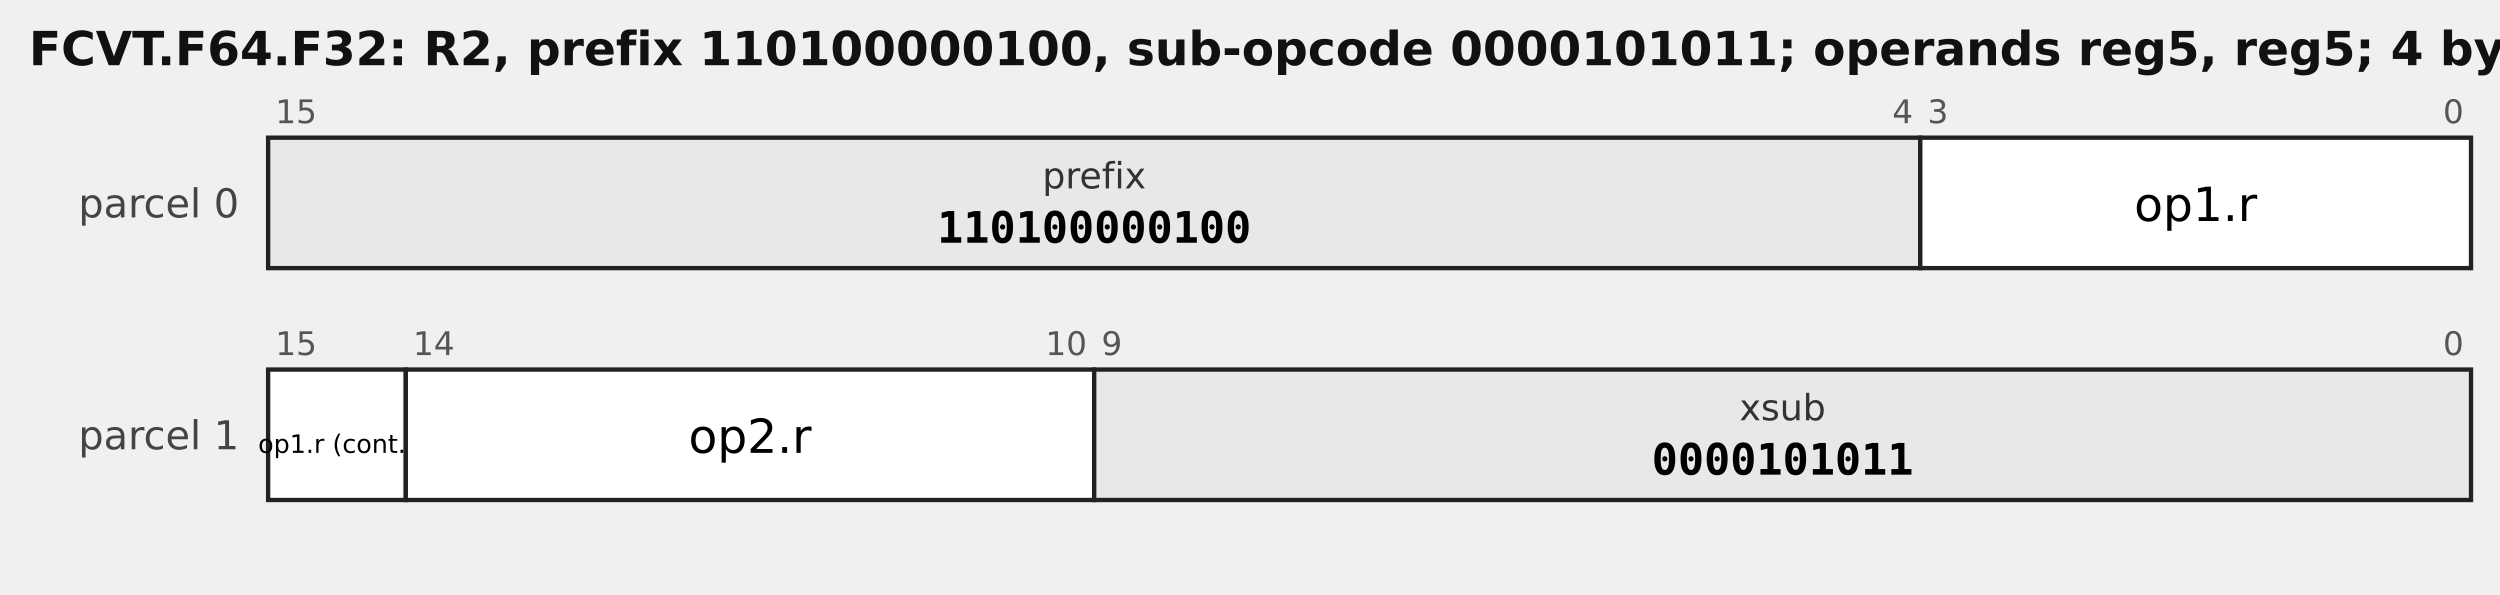
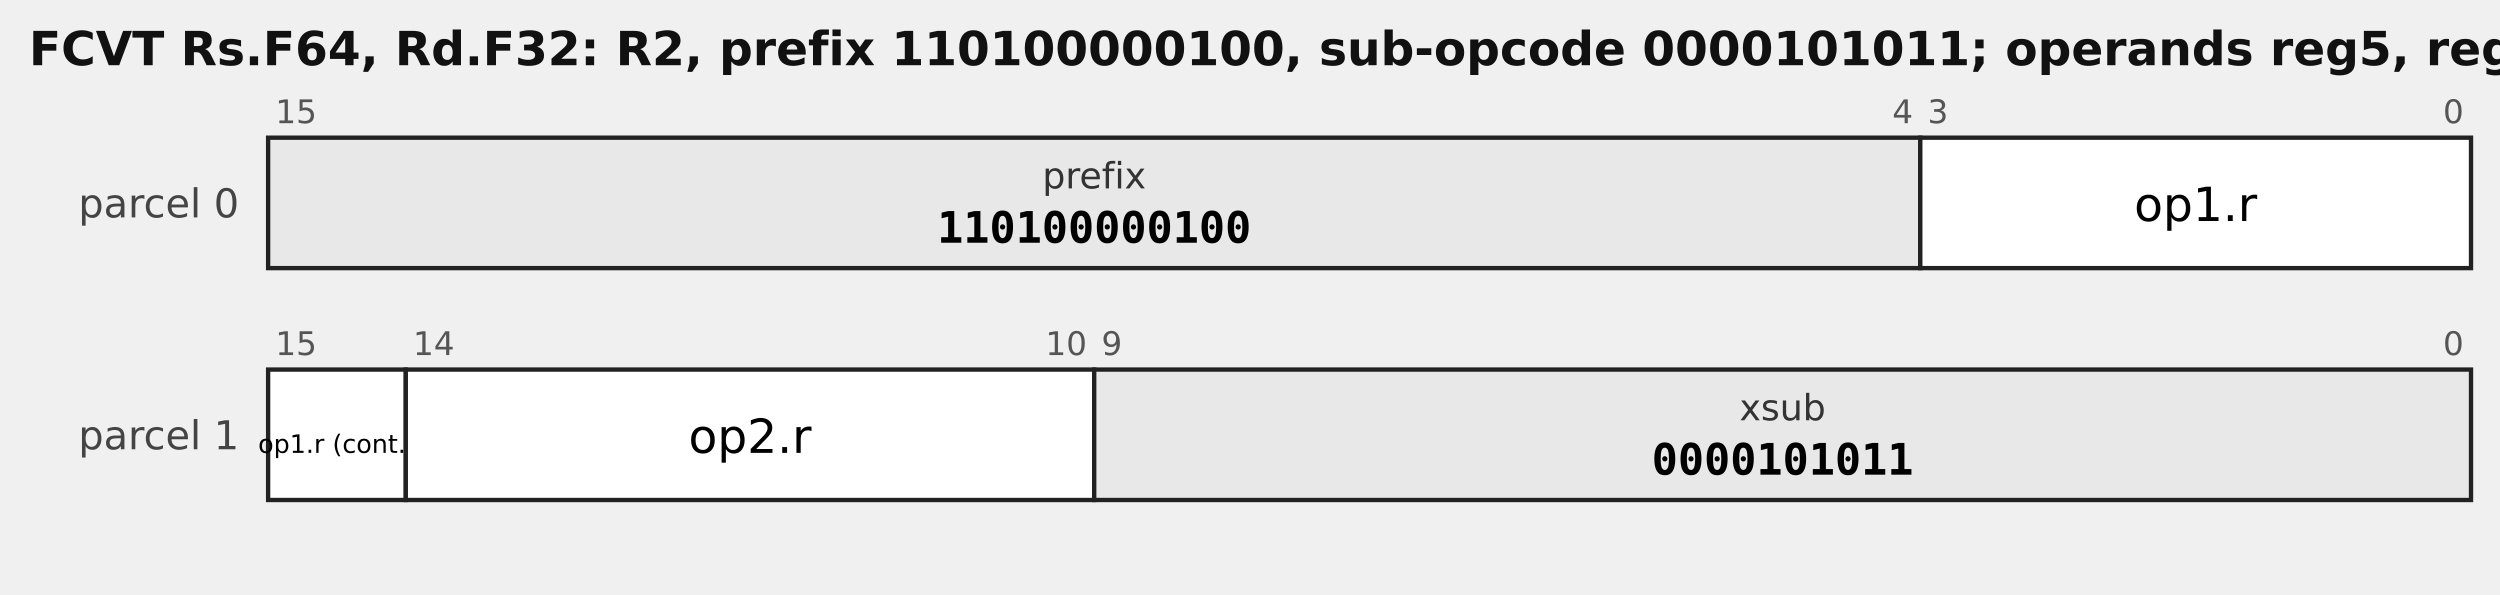
<svg xmlns="http://www.w3.org/2000/svg" width="690" height="164" viewBox="0 0 690 164" font-family="DejaVu Sans, sans-serif">
-   <text x="8" y="18" font-size="13" font-weight="bold" fill="#111">FCVT.F64.F32: R2, prefix 110100000100, sub-opcode 0000101011; operands reg5, reg5; 4 bytes</text>
+   <text x="8" y="18" font-size="13" font-weight="bold" fill="#111">FCVT Rs.F64, Rd.F32: R2, prefix 110100000100, sub-opcode 0000101011; operands reg5, reg5; 4 bytes</text>
  <text x="66" y="60" font-size="11" text-anchor="end" fill="#444">parcel 0</text>
  <rect x="74" y="38" width="456" height="36" fill="#e8e8e8" stroke="#222" stroke-width="1.2" />
  <text x="76" y="34" font-size="9" fill="#555" text-anchor="start">15</text>
  <text x="528" y="34" font-size="9" fill="#555" text-anchor="end">4</text>
  <text x="302.0" y="52" font-size="10.0" text-anchor="middle" font-family="DejaVu Sans, sans-serif" fill="#333">prefix</text>
  <text x="302.0" y="67" font-size="12.0" text-anchor="middle" font-family="DejaVu Sans Mono, monospace" font-weight="bold">110100000100</text>
  <rect x="530" y="38" width="152" height="36" fill="#ffffff" stroke="#222" stroke-width="1.2" />
  <text x="532" y="34" font-size="9" fill="#555" text-anchor="start">3</text>
  <text x="680" y="34" font-size="9" fill="#555" text-anchor="end">0</text>
  <text x="606.0" y="61" font-size="13.0" text-anchor="middle" font-family="DejaVu Sans, sans-serif">op1.r</text>
  <text x="66" y="124" font-size="11" text-anchor="end" fill="#444">parcel 1</text>
  <rect x="74" y="102" width="38" height="36" fill="#ffffff" stroke="#222" stroke-width="1.2" />
  <text x="76" y="98" font-size="9" fill="#555" text-anchor="start">15</text>
  <text x="93.0" y="125" font-size="7.0" text-anchor="middle" font-family="DejaVu Sans, sans-serif">op1.r (cont.)</text>
  <rect x="112" y="102" width="190" height="36" fill="#ffffff" stroke="#222" stroke-width="1.2" />
  <text x="114" y="98" font-size="9" fill="#555" text-anchor="start">14</text>
  <text x="300" y="98" font-size="9" fill="#555" text-anchor="end">10</text>
  <text x="207.0" y="125" font-size="13.0" text-anchor="middle" font-family="DejaVu Sans, sans-serif">op2.r</text>
  <rect x="302" y="102" width="380" height="36" fill="#e8e8e8" stroke="#222" stroke-width="1.2" />
  <text x="304" y="98" font-size="9" fill="#555" text-anchor="start">9</text>
  <text x="680" y="98" font-size="9" fill="#555" text-anchor="end">0</text>
  <text x="492.0" y="116" font-size="10.0" text-anchor="middle" font-family="DejaVu Sans, sans-serif" fill="#333">xsub</text>
  <text x="492.0" y="131" font-size="12.0" text-anchor="middle" font-family="DejaVu Sans Mono, monospace" font-weight="bold">0000101011</text>
</svg>
